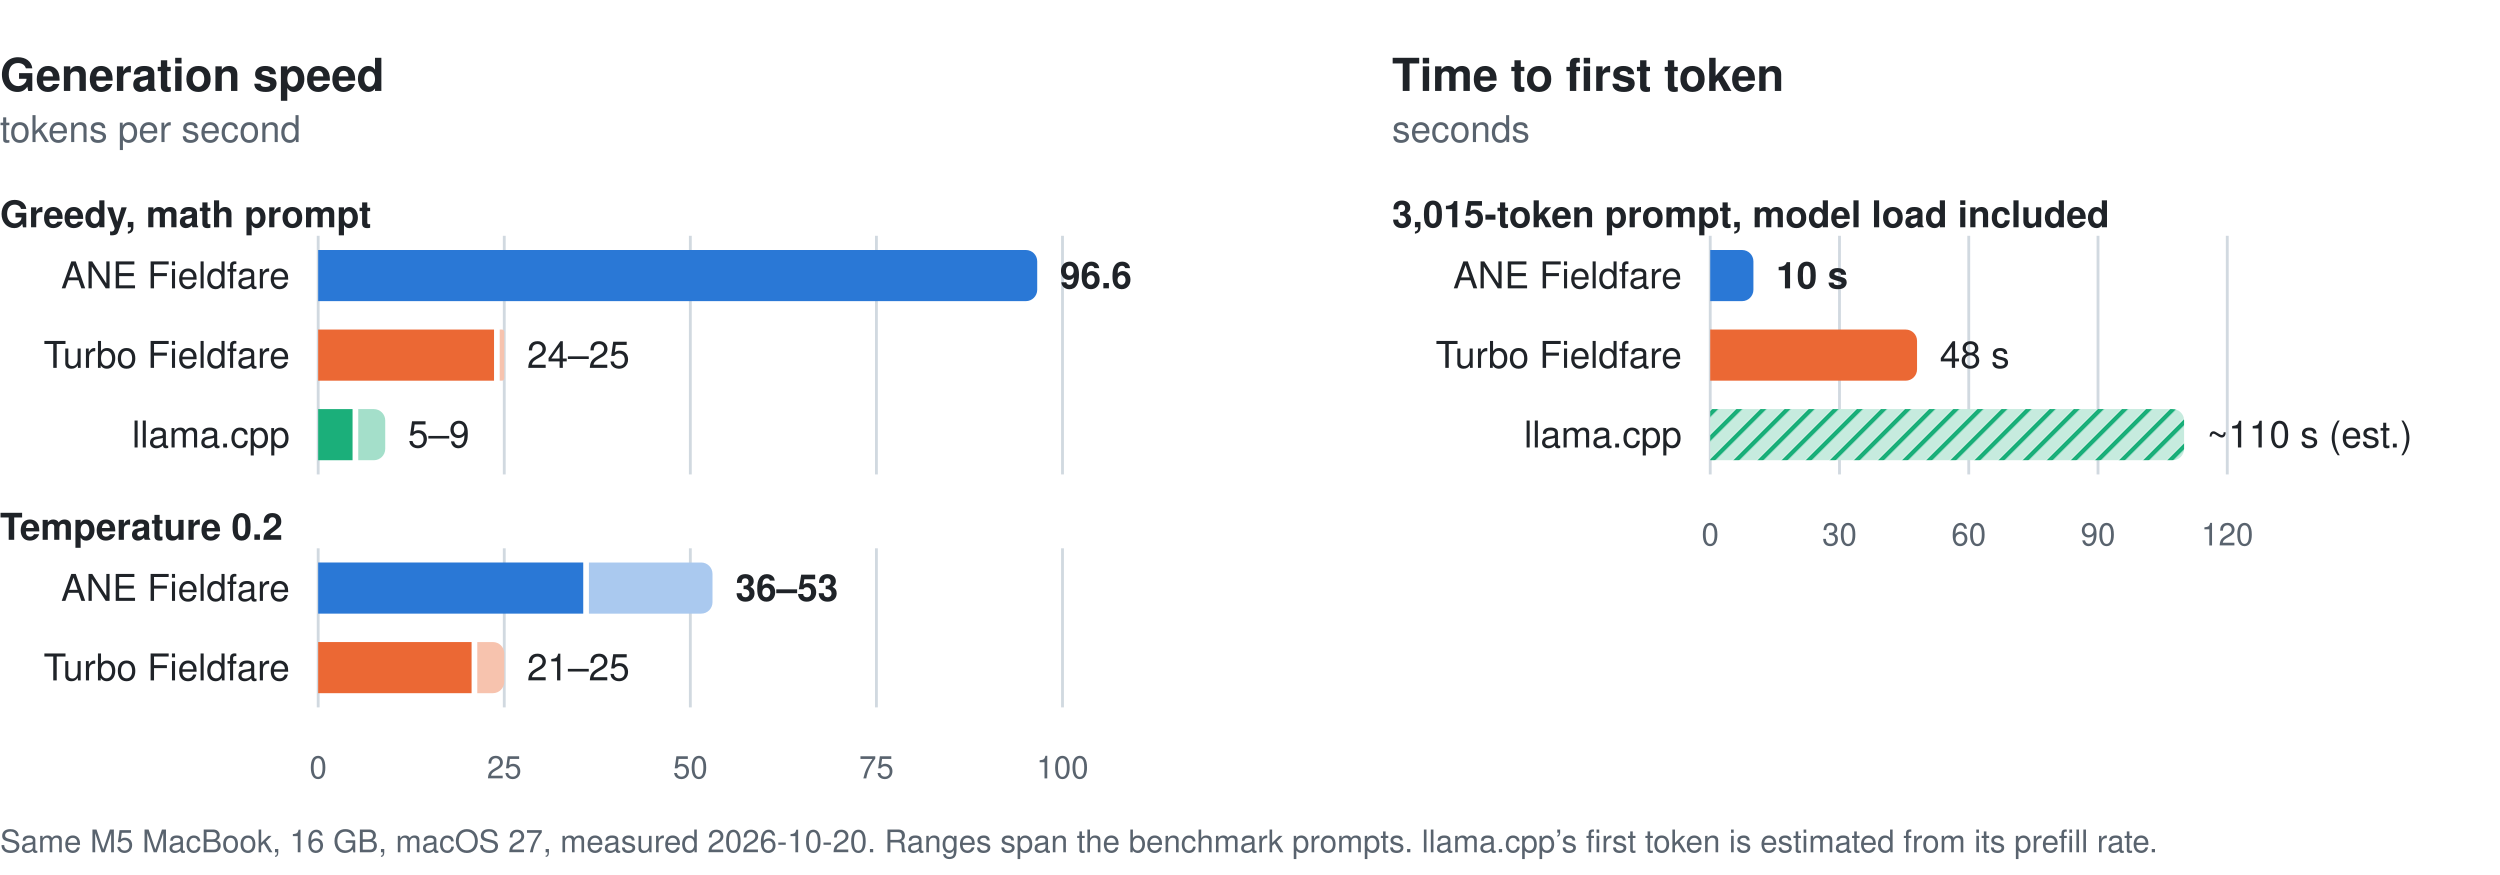
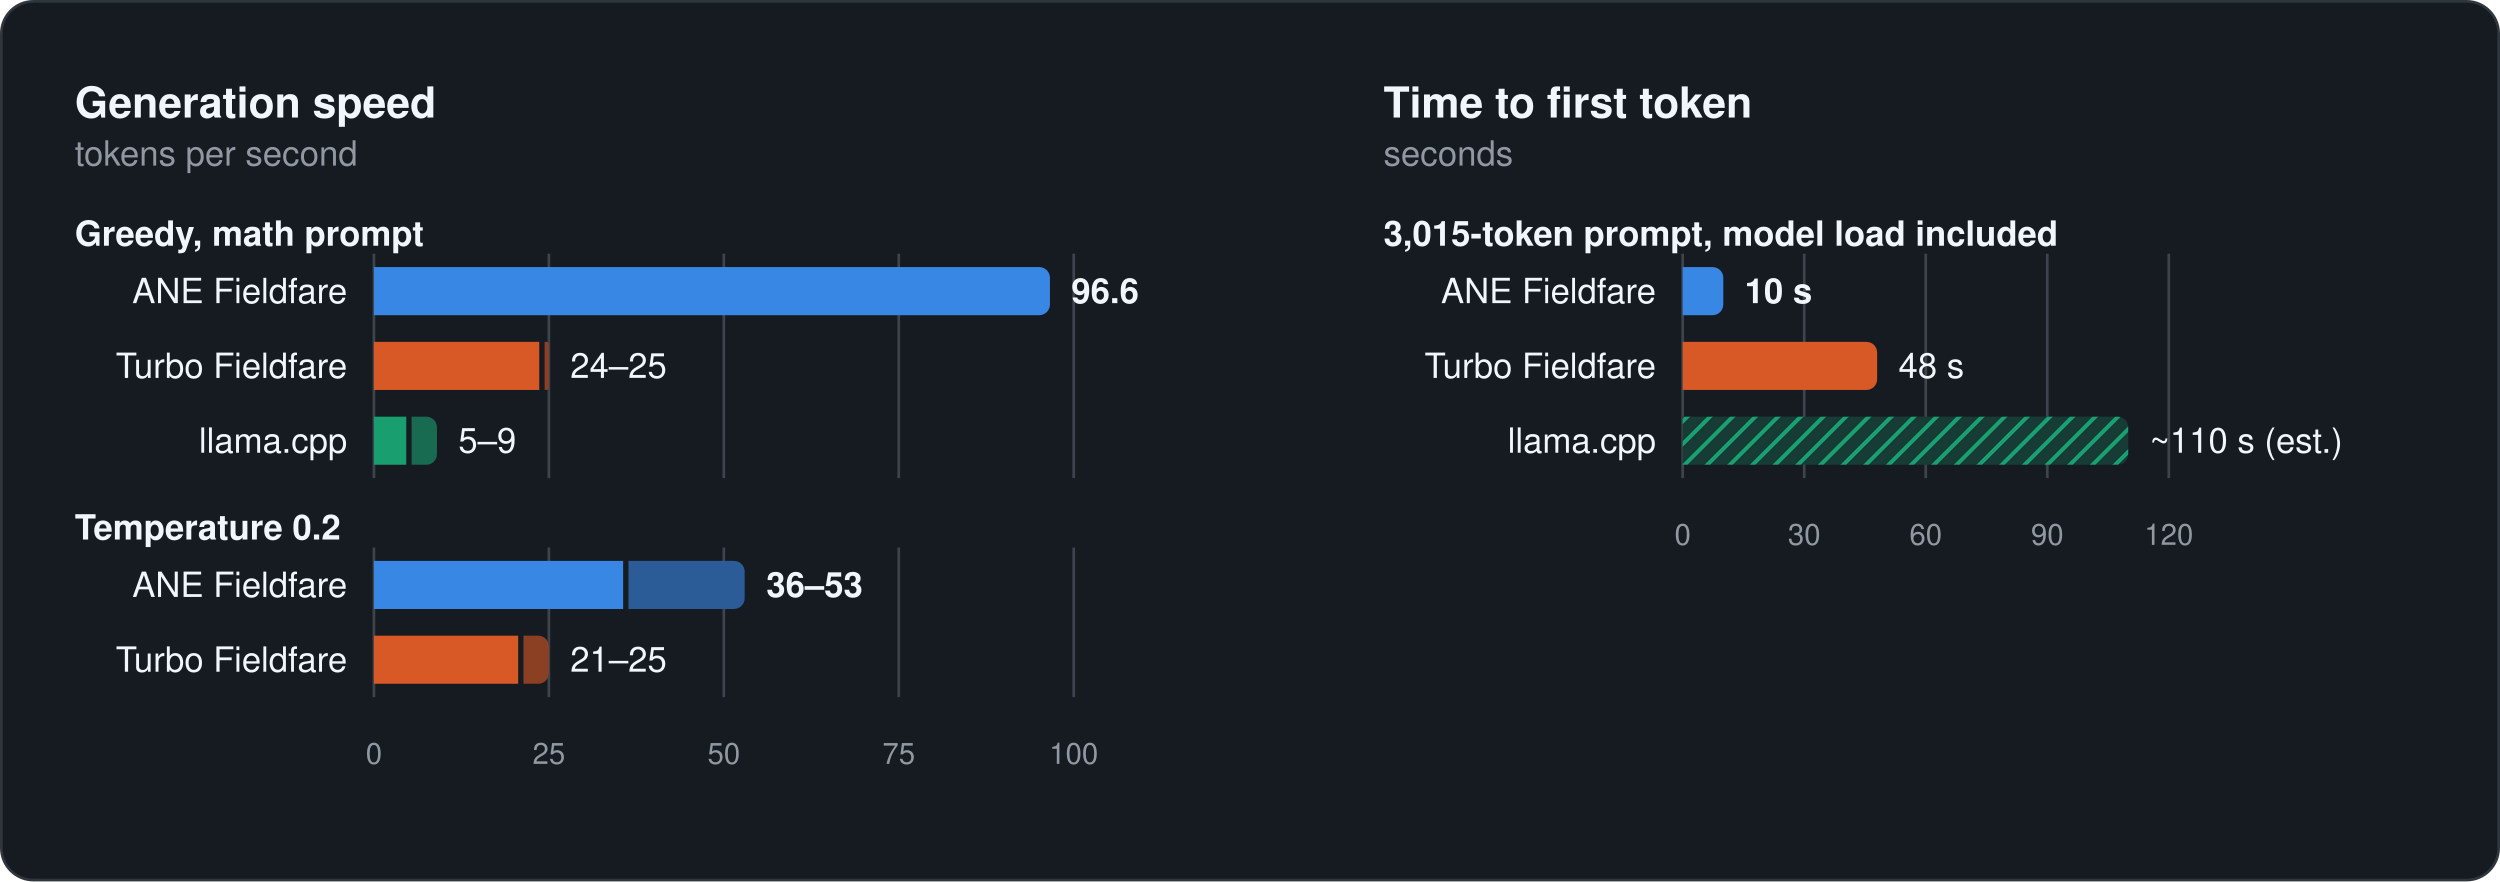
- <svg xmlns="http://www.w3.org/2000/svg" width="880" height="308" viewBox="0 0 880 308" role="img" aria-labelledby="t d">
+ <svg xmlns="http://www.w3.org/2000/svg" width="936" height="330" viewBox="0 0 936 330" role="img" aria-labelledby="t d">
  <defs>
    <pattern id="hatch-0" width="6" height="6" patternUnits="userSpaceOnUse" patternTransform="rotate(45)">
-       <rect width="6" height="6" fill="#caddf5" />
-       <line x1="0" y1="0" x2="0" y2="6" stroke="#2a78d6" stroke-width="3" />
+       <rect width="6" height="6" fill="#1f3653" />
+       <line x1="0" y1="0" x2="0" y2="6" stroke="#3987e5" stroke-width="3" />
    </pattern>
    <pattern id="hatch-1" width="6" height="6" patternUnits="userSpaceOnUse" patternTransform="rotate(45)">
-       <rect width="6" height="6" fill="#fad9cc" />
-       <line x1="0" y1="0" x2="0" y2="6" stroke="#eb6834" stroke-width="3" />
+       <rect width="6" height="6" fill="#472a23" />
+       <line x1="0" y1="0" x2="0" y2="6" stroke="#d95926" stroke-width="3" />
    </pattern>
    <pattern id="hatch-2" width="6" height="6" patternUnits="userSpaceOnUse" patternTransform="rotate(45)">
-       <rect width="6" height="6" fill="#c6ebde" />
-       <line x1="0" y1="0" x2="0" y2="6" stroke="#1baf7a" stroke-width="3" />
+       <rect width="6" height="6" fill="#173c36" />
+       <line x1="0" y1="0" x2="0" y2="6" stroke="#199e70" stroke-width="3" />
    </pattern>
  </defs>
  <style>
- text { font-family: -apple-system, BlinkMacSystemFont, 'Segoe UI', Helvetica, Arial, sans-serif; fill: #1f2328; }
+ text { font-family: -apple-system, BlinkMacSystemFont, 'Segoe UI', Helvetica, Arial, sans-serif; fill: #f0f6fc; }
.title { font-size: 16px; font-weight: 600; }
.group { font-size: 13px; font-weight: 600; }
.name, .value { font-size: 13px; }
.strong { font-weight: 600; }
- .muted, .tick, .note { fill: #59636e; }
+ .muted, .tick { fill: #9198a1; }
.muted { font-size: 13px; }
.tick { font-size: 11px; }
- .note { font-size: 11px; }
- .grid { stroke: #d1d9e0; stroke-width: 1; }
+ .grid { stroke: #3d444d; stroke-width: 1; }
</style>
-   <text x="0" y="32" class="title">Generation speed</text>
-   <text x="0" y="50" class="muted">tokens per second</text>
-   <line x1="112.0" y1="83" x2="112.0" y2="167" class="grid" />
-   <line x1="112.0" y1="193" x2="112.0" y2="249" class="grid" />
-   <text x="112.0" y="274" class="tick" text-anchor="middle">0</text>
-   <line x1="177.5" y1="83" x2="177.5" y2="167" class="grid" />
-   <line x1="177.5" y1="193" x2="177.5" y2="249" class="grid" />
-   <text x="177.5" y="274" class="tick" text-anchor="middle">25</text>
-   <line x1="243.0" y1="83" x2="243.0" y2="167" class="grid" />
-   <line x1="243.0" y1="193" x2="243.0" y2="249" class="grid" />
-   <text x="243.0" y="274" class="tick" text-anchor="middle">50</text>
-   <line x1="308.5" y1="83" x2="308.5" y2="167" class="grid" />
-   <line x1="308.5" y1="193" x2="308.5" y2="249" class="grid" />
-   <text x="308.5" y="274" class="tick" text-anchor="middle">75</text>
-   <line x1="374.0" y1="83" x2="374.0" y2="167" class="grid" />
-   <line x1="374.0" y1="193" x2="374.0" y2="249" class="grid" />
-   <text x="374.0" y="274" class="tick" text-anchor="middle">100</text>
-   <text x="0" y="80" class="group">Greedy, math prompt</text>
-   <text x="102" y="101.5" class="name" text-anchor="end">ANE Fieldfare</text>
-   <path d="M112.0,88 h249.1 a4.0,4.0 0 0 1 4.0,4.0 v10.0 a4.0,4.0 0 0 1 -4.0,4.0 h-249.1 z" fill="#2a78d6" />
-   <text x="373.1" y="101.5" class="value strong">96.6</text>
-   <text x="102" y="129.5" class="name" text-anchor="end">Turbo Fieldfare</text>
-   <rect x="112" y="116" width="61.9" height="18" fill="#eb6834" />
-   <path d="M175.9,116 h0.8 a0.81,0.81 0 0 1 0.81,0.81 v16.38 a0.81,0.81 0 0 1 -0.81,0.81 h-0.8 z" fill="#f7c3ae" />
-   <text x="185.5" y="129.5" class="value">24–25</text>
-   <text x="102" y="157.5" class="name" text-anchor="end">llama.cpp</text>
-   <rect x="112" y="144" width="12.1" height="18" fill="#1baf7a" />
-   <path d="M126.1,144 h5.5 a4.0,4.0 0 0 1 4.0,4.0 v10.0 a4.0,4.0 0 0 1 -4.0,4.0 h-5.5 z" fill="#a4dfca" />
-   <text x="143.6" y="157.5" class="value">5–9</text>
-   <text x="0" y="190" class="group">Temperature 0.2</text>
-   <text x="102" y="211.5" class="name" text-anchor="end">ANE Fieldfare</text>
-   <rect x="112" y="198" width="93.3" height="18" fill="#2a78d6" />
-   <path d="M207.3,198 h39.5 a4.0,4.0 0 0 1 4.0,4.0 v10.0 a4.0,4.0 0 0 1 -4.0,4.0 h-39.5 z" fill="#aac9ef" />
-   <text x="258.9" y="211.5" class="value strong">36–53</text>
-   <text x="102" y="239.5" class="name" text-anchor="end">Turbo Fieldfare</text>
-   <rect x="112" y="226" width="54.0" height="18" fill="#eb6834" />
-   <path d="M168.0,226 h5.5 a4.0,4.0 0 0 1 4.0,4.0 v10.0 a4.0,4.0 0 0 1 -4.0,4.0 h-5.5 z" fill="#f7c3ae" />
-   <text x="185.5" y="239.5" class="value">21–25</text>
-   <text x="490" y="32" class="title">Time to first token</text>
-   <text x="490" y="50" class="muted">seconds</text>
-   <line x1="602.0" y1="83" x2="602.0" y2="167" class="grid" />
-   <text x="602.0" y="192" class="tick" text-anchor="middle">0</text>
-   <line x1="647.5" y1="83" x2="647.5" y2="167" class="grid" />
-   <text x="647.5" y="192" class="tick" text-anchor="middle">30</text>
-   <line x1="693.0" y1="83" x2="693.0" y2="167" class="grid" />
-   <text x="693.0" y="192" class="tick" text-anchor="middle">60</text>
-   <line x1="738.5" y1="83" x2="738.5" y2="167" class="grid" />
-   <text x="738.5" y="192" class="tick" text-anchor="middle">90</text>
-   <line x1="784.0" y1="83" x2="784.0" y2="167" class="grid" />
-   <text x="784.0" y="192" class="tick" text-anchor="middle">120</text>
-   <text x="490" y="80" class="group">3,015-token prompt, model load included</text>
-   <text x="592" y="101.5" class="name" text-anchor="end">ANE Fieldfare</text>
-   <path d="M602.0,88 h11.2 a4.0,4.0 0 0 1 4.0,4.0 v10.0 a4.0,4.0 0 0 1 -4.0,4.0 h-11.2 z" fill="#2a78d6" />
-   <text x="625.2" y="101.5" class="value strong">10 s</text>
-   <text x="592" y="129.5" class="name" text-anchor="end">Turbo Fieldfare</text>
-   <path d="M602.0,116 h68.8 a4.0,4.0 0 0 1 4.0,4.0 v10.0 a4.0,4.0 0 0 1 -4.0,4.0 h-68.8 z" fill="#eb6834" />
-   <text x="682.8" y="129.5" class="value">48 s</text>
-   <text x="592" y="157.5" class="name" text-anchor="end">llama.cpp</text>
-   <path d="M602.0,144 h162.8 a4.0,4.0 0 0 1 4.0,4.0 v10.0 a4.0,4.0 0 0 1 -4.0,4.0 h-162.8 z" fill="url(#hatch-2)" />
-   <text x="776.8" y="157.5" class="value">~110 s (est.)</text>
-   <text x="0" y="300" class="note">Same M5 MacBook, 16 GB, macOS 27, measured 2026-10-20. Ranges span the benchmark prompts. llama.cpp’s first token is estimated from its prefill rate.</text>
+   <rect x="0.5" y="0.5" width="935" height="329" rx="12" fill="#161b22" stroke="#30363d" />
+   <g transform="translate(28,12)">
+     <text x="0" y="32" class="title">Generation speed</text>
+     <text x="0" y="50" class="muted">tokens per second</text>
+     <line x1="112.0" y1="83" x2="112.0" y2="167" class="grid" />
+     <line x1="112.0" y1="193" x2="112.0" y2="249" class="grid" />
+     <text x="112.0" y="274" class="tick" text-anchor="middle">0</text>
+     <line x1="177.5" y1="83" x2="177.5" y2="167" class="grid" />
+     <line x1="177.5" y1="193" x2="177.5" y2="249" class="grid" />
+     <text x="177.5" y="274" class="tick" text-anchor="middle">25</text>
+     <line x1="243.0" y1="83" x2="243.0" y2="167" class="grid" />
+     <line x1="243.0" y1="193" x2="243.0" y2="249" class="grid" />
+     <text x="243.0" y="274" class="tick" text-anchor="middle">50</text>
+     <line x1="308.5" y1="83" x2="308.5" y2="167" class="grid" />
+     <line x1="308.5" y1="193" x2="308.5" y2="249" class="grid" />
+     <text x="308.5" y="274" class="tick" text-anchor="middle">75</text>
+     <line x1="374.0" y1="83" x2="374.0" y2="167" class="grid" />
+     <line x1="374.0" y1="193" x2="374.0" y2="249" class="grid" />
+     <text x="374.0" y="274" class="tick" text-anchor="middle">100</text>
+     <text x="0" y="80" class="group">Greedy, math prompt</text>
+     <text x="102" y="101.5" class="name" text-anchor="end">ANE Fieldfare</text>
+     <path d="M112.0,88 h249.1 a4.0,4.0 0 0 1 4.0,4.0 v10.0 a4.0,4.0 0 0 1 -4.0,4.0 h-249.1 z" fill="#3987e5" />
+     <text x="373.1" y="101.5" class="value strong">96.6</text>
+     <text x="102" y="129.5" class="name" text-anchor="end">Turbo Fieldfare</text>
+     <rect x="112" y="116" width="61.9" height="18" fill="#d95926" />
+     <path d="M175.9,116 h0.8 a0.81,0.81 0 0 1 0.81,0.81 v16.38 a0.81,0.81 0 0 1 -0.81,0.81 h-0.8 z" fill="#8b4024" />
+     <text x="185.5" y="129.5" class="value">24–25</text>
+     <text x="102" y="157.5" class="name" text-anchor="end">llama.cpp</text>
+     <rect x="112" y="144" width="12.1" height="18" fill="#199e70" />
+     <path d="M126.1,144 h5.5 a4.0,4.0 0 0 1 4.0,4.0 v10.0 a4.0,4.0 0 0 1 -4.0,4.0 h-5.5 z" fill="#186a51" />
+     <text x="143.6" y="157.5" class="value">5–9</text>
+     <text x="0" y="190" class="group">Temperature 0.2</text>
+     <text x="102" y="211.5" class="name" text-anchor="end">ANE Fieldfare</text>
+     <rect x="112" y="198" width="93.3" height="18" fill="#3987e5" />
+     <path d="M207.3,198 h39.5 a4.0,4.0 0 0 1 4.0,4.0 v10.0 a4.0,4.0 0 0 1 -4.0,4.0 h-39.5 z" fill="#2b5c97" />
+     <text x="258.9" y="211.5" class="value strong">36–53</text>
+     <text x="102" y="239.5" class="name" text-anchor="end">Turbo Fieldfare</text>
+     <rect x="112" y="226" width="54.0" height="18" fill="#d95926" />
+     <path d="M168.0,226 h5.5 a4.0,4.0 0 0 1 4.0,4.0 v10.0 a4.0,4.0 0 0 1 -4.0,4.0 h-5.5 z" fill="#8b4024" />
+     <text x="185.5" y="239.5" class="value">21–25</text>
+     <text x="490" y="32" class="title">Time to first token</text>
+     <text x="490" y="50" class="muted">seconds</text>
+     <line x1="602.0" y1="83" x2="602.0" y2="167" class="grid" />
+     <text x="602.0" y="192" class="tick" text-anchor="middle">0</text>
+     <line x1="647.5" y1="83" x2="647.5" y2="167" class="grid" />
+     <text x="647.5" y="192" class="tick" text-anchor="middle">30</text>
+     <line x1="693.0" y1="83" x2="693.0" y2="167" class="grid" />
+     <text x="693.0" y="192" class="tick" text-anchor="middle">60</text>
+     <line x1="738.5" y1="83" x2="738.5" y2="167" class="grid" />
+     <text x="738.5" y="192" class="tick" text-anchor="middle">90</text>
+     <line x1="784.0" y1="83" x2="784.0" y2="167" class="grid" />
+     <text x="784.0" y="192" class="tick" text-anchor="middle">120</text>
+     <text x="490" y="80" class="group">3,015-token prompt, model load included</text>
+     <text x="592" y="101.5" class="name" text-anchor="end">ANE Fieldfare</text>
+     <path d="M602.0,88 h11.2 a4.0,4.0 0 0 1 4.0,4.0 v10.0 a4.0,4.0 0 0 1 -4.0,4.0 h-11.2 z" fill="#3987e5" />
+     <text x="625.2" y="101.5" class="value strong">10 s</text>
+     <text x="592" y="129.5" class="name" text-anchor="end">Turbo Fieldfare</text>
+     <path d="M602.0,116 h68.8 a4.0,4.0 0 0 1 4.0,4.0 v10.0 a4.0,4.0 0 0 1 -4.0,4.0 h-68.8 z" fill="#d95926" />
+     <text x="682.8" y="129.5" class="value">48 s</text>
+     <text x="592" y="157.5" class="name" text-anchor="end">llama.cpp</text>
+     <path d="M602.0,144 h162.8 a4.0,4.0 0 0 1 4.0,4.0 v10.0 a4.0,4.0 0 0 1 -4.0,4.0 h-162.8 z" fill="url(#hatch-2)" />
+     <text x="776.8" y="157.5" class="value">~110 s (est.)</text>
+   </g>
</svg>
